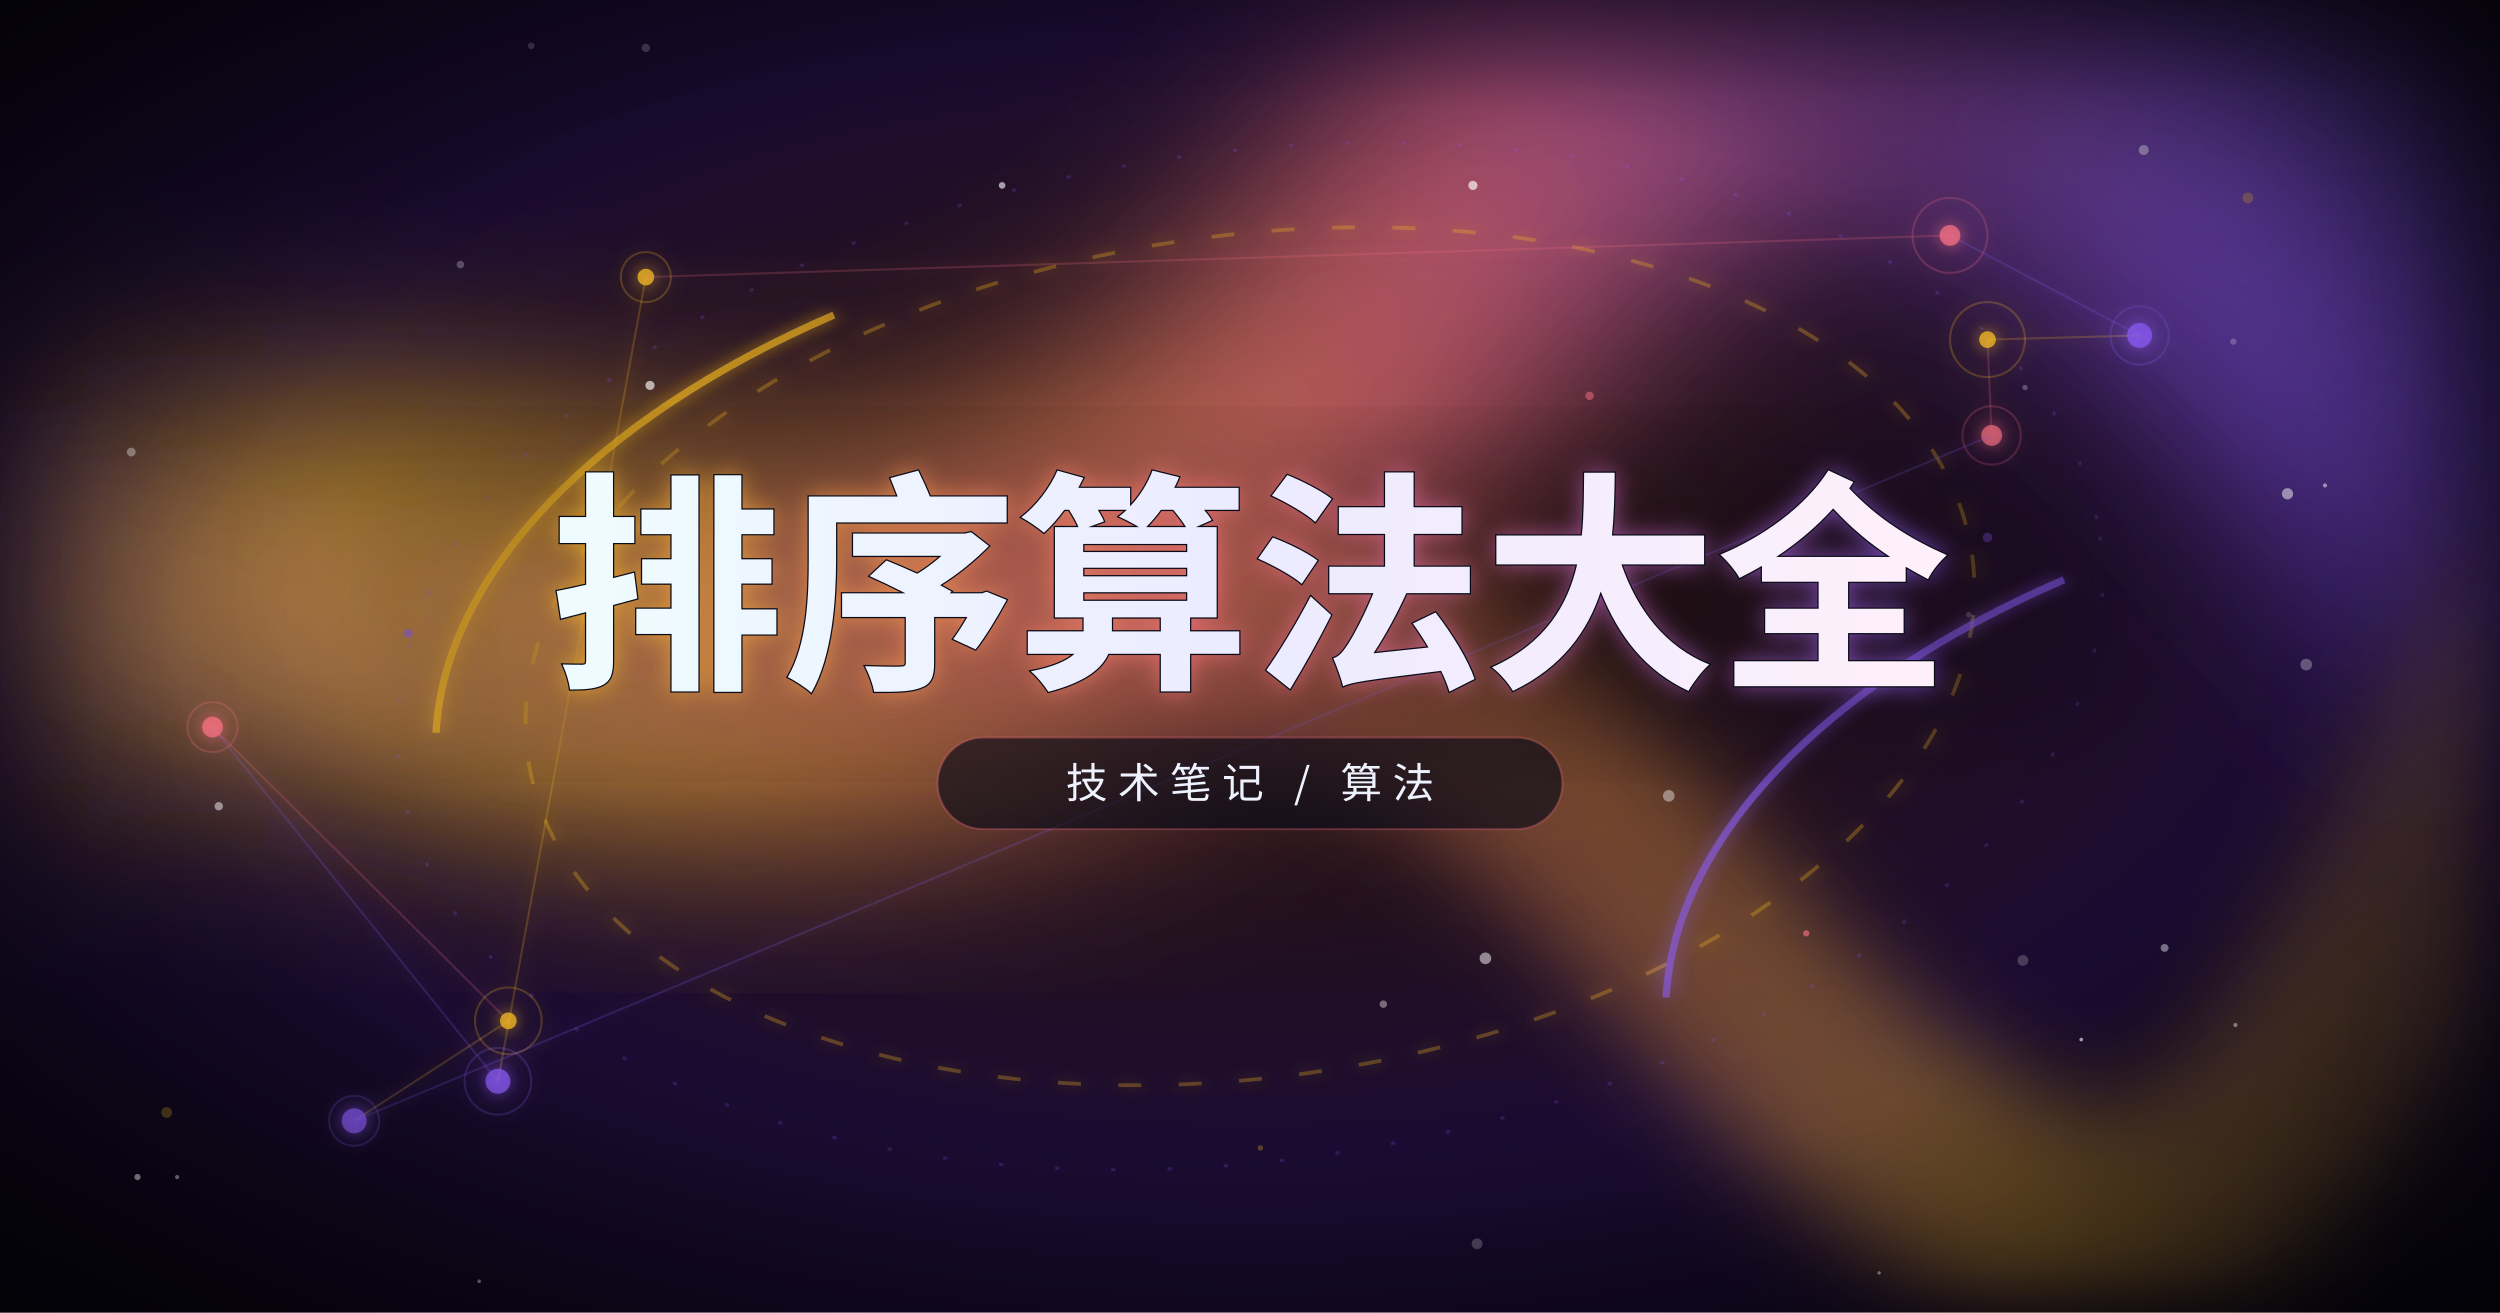
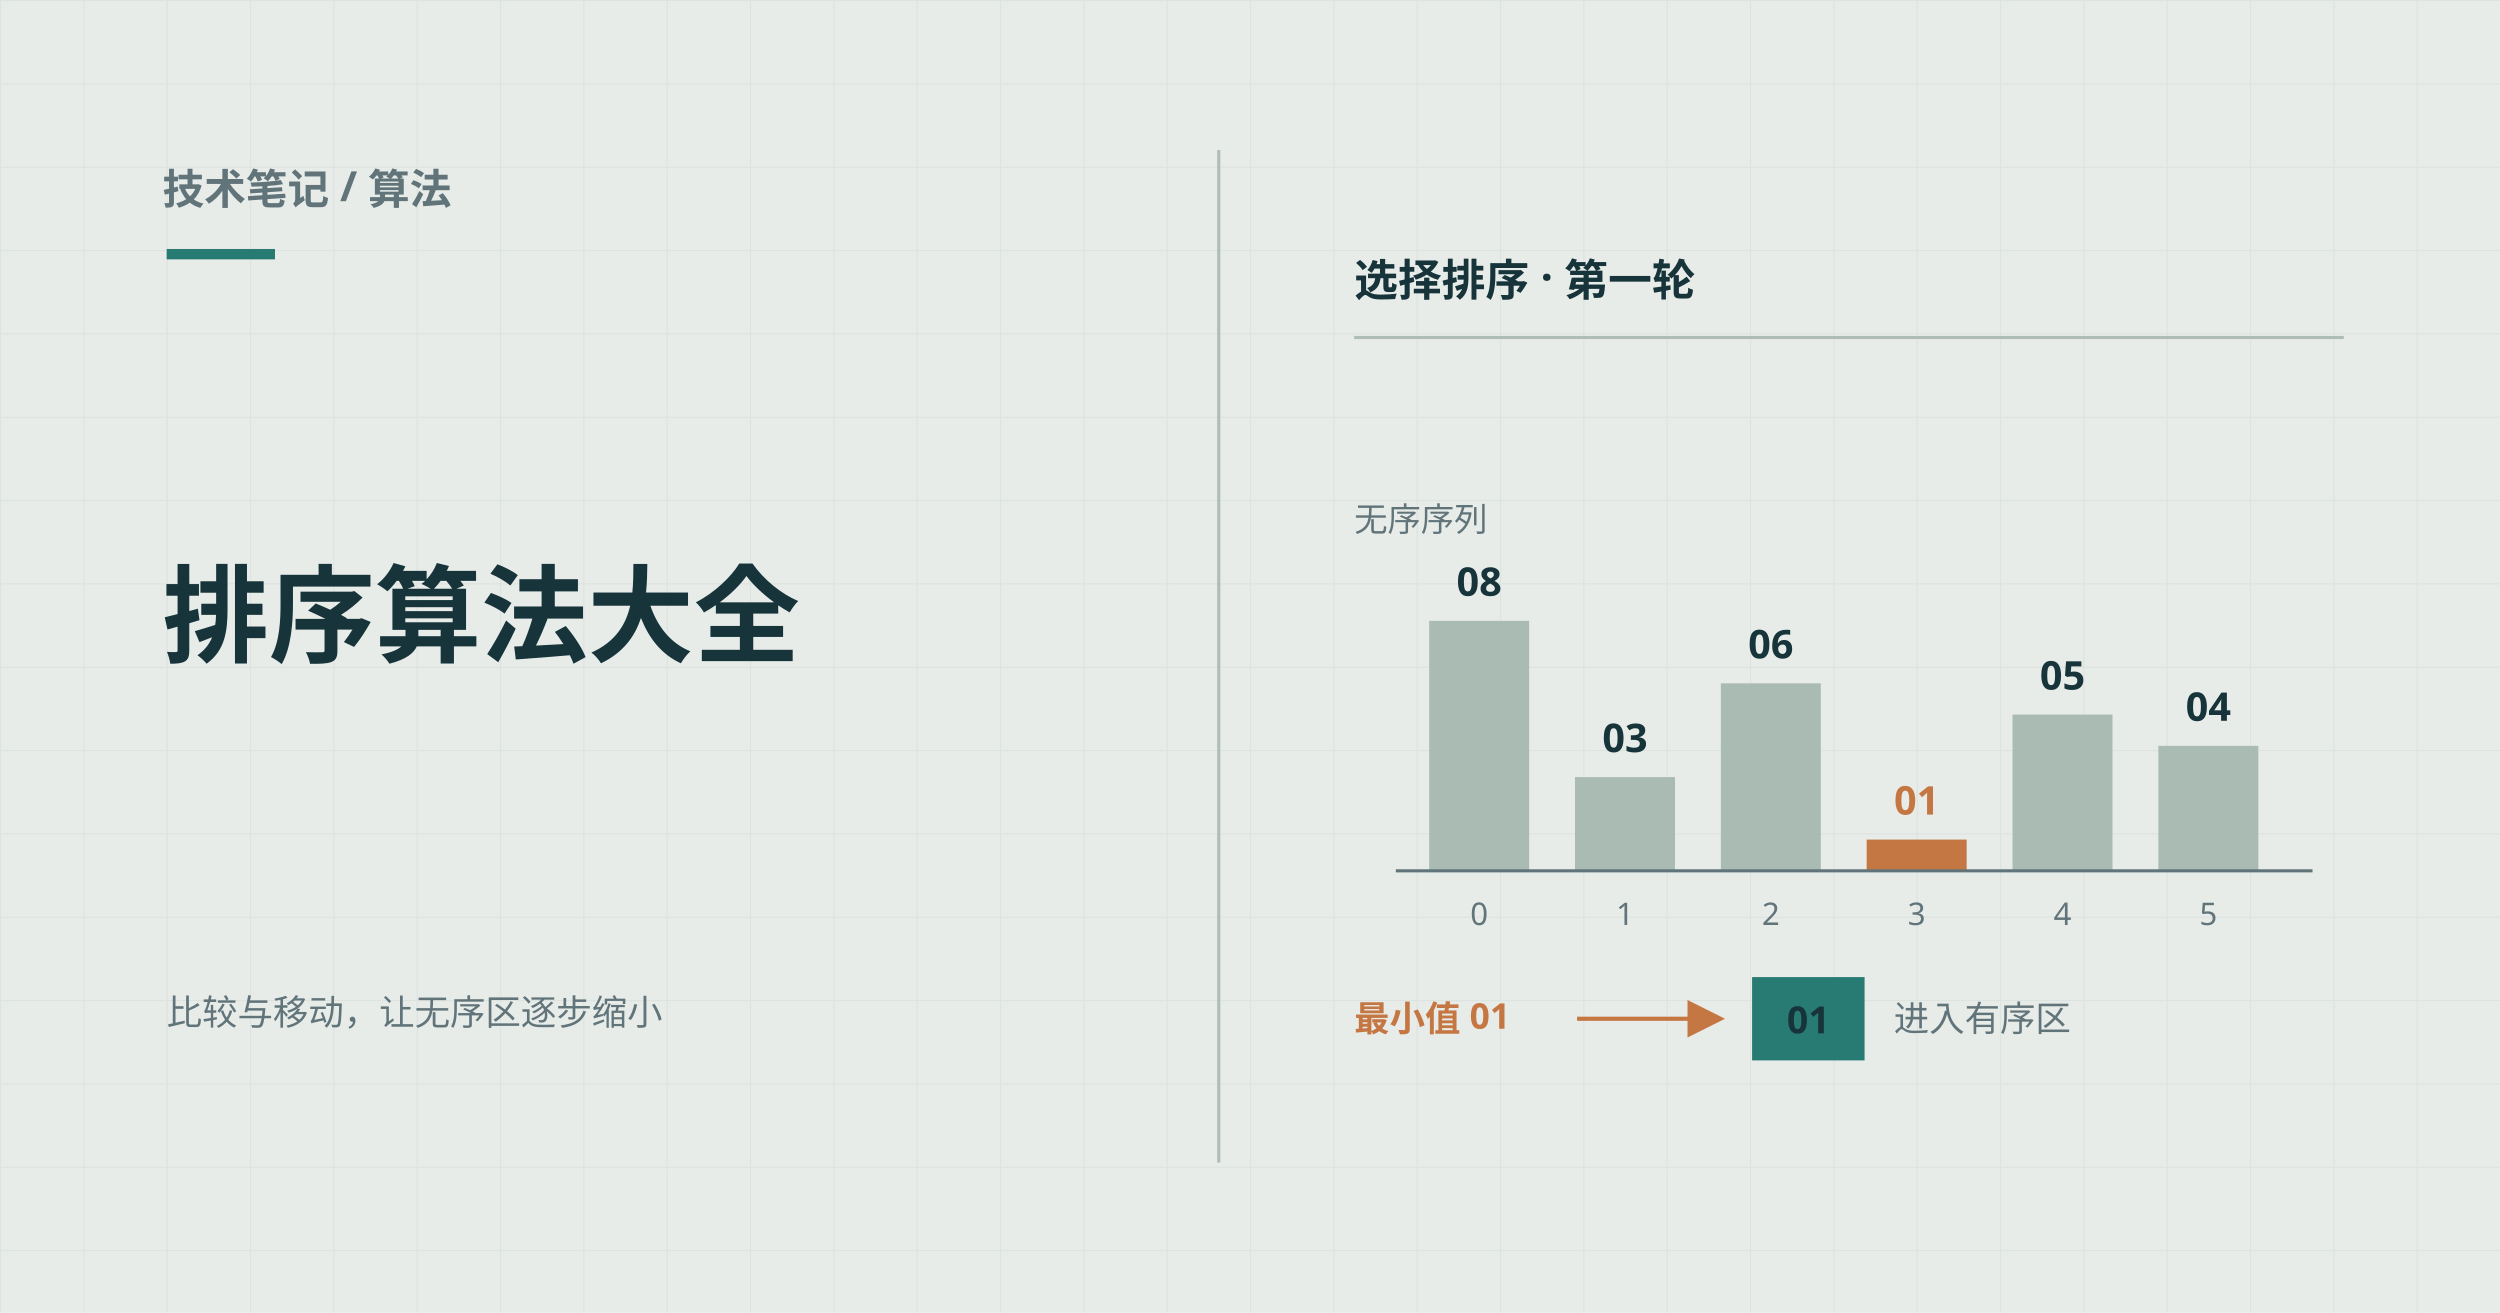
- <svg xmlns="http://www.w3.org/2000/svg" width="1200" height="630" viewBox="0 0 1200 630">
+ <svg xmlns="http://www.w3.org/2000/svg" width="1200" height="630" viewBox="0 0 1200 630" role="img" aria-labelledby="coverTitle coverDesc">
  <defs>
-     <radialGradient id="bg" cx="50%" cy="45%" r="82%">
-       <stop stop-color="#2b1705" />
-       <stop offset=".52" stop-color="#1b0b31" />
-       <stop offset="1" stop-color="#02030a" />
-     </radialGradient>
-     <linearGradient id="auroraA" x1="0" y1="0" x2="1" y2="0">
-       <stop stop-color="#fbbf24" stop-opacity="0" />
-       <stop offset=".25" stop-color="#fbbf24" stop-opacity=".82" />
-       <stop offset=".56" stop-color="#fb7185" stop-opacity=".70" />
-       <stop offset=".82" stop-color="#8b5cf6" stop-opacity=".72" />
-       <stop offset="1" stop-color="#8b5cf6" stop-opacity="0" />
-     </linearGradient>
-     <linearGradient id="auroraB" x1="0" y1="0" x2="1" y2="0">
-       <stop stop-color="#8b5cf6" stop-opacity="0" />
-       <stop offset=".42" stop-color="#fb7185" stop-opacity=".56" />
-       <stop offset=".75" stop-color="#fbbf24" stop-opacity=".58" />
-       <stop offset="1" stop-color="#fbbf24" stop-opacity="0" />
-     </linearGradient>
-     <linearGradient id="neonGradient" x1="0" y1="0" x2="1" y2="0">
-       <stop stop-color="#fbbf24" />
-       <stop offset=".5" stop-color="#fb7185" />
-       <stop offset="1" stop-color="#8b5cf6" />
-     </linearGradient>
-     <linearGradient id="titleGradient" x1="0" y1="0" x2="1" y2="0">
-       <stop stop-color="#effcff" />
-       <stop offset=".5" stop-color="#ecebff" />
-       <stop offset="1" stop-color="#fff0fb" />
-     </linearGradient>
-     <linearGradient id="prismGradient" x1="0" y1="0" x2="1" y2="1">
-       <stop stop-color="#fbbf24" stop-opacity=".48" />
-       <stop offset=".5" stop-color="#fb7185" stop-opacity=".10" />
-       <stop offset="1" stop-color="#8b5cf6" stop-opacity=".44" />
-     </linearGradient>
-     <linearGradient id="glassGradient" x1="0" y1="0" x2="1" y2="1">
-       <stop stop-color="#fff" stop-opacity=".13" />
-       <stop offset=".48" stop-color="#fff" stop-opacity=".035" />
-       <stop offset="1" stop-color="#fb7185" stop-opacity=".12" />
-     </linearGradient>
-     <filter id="blur48">
-       <feGaussianBlur stdDeviation="48" />
-     </filter>
-     <filter id="blur22">
-       <feGaussianBlur stdDeviation="22" />
-     </filter>
-     <filter id="lineGlow">
-       <feGaussianBlur stdDeviation="4" result="b" />
-       <feMerge>
-         <feMergeNode in="b" />
-         <feMergeNode in="SourceGraphic" />
-       </feMerge>
-     </filter>
-     <filter id="softGlow">
-       <feGaussianBlur stdDeviation="3" result="b" />
-       <feMerge>
-         <feMergeNode in="b" />
-         <feMergeNode in="SourceGraphic" />
-       </feMerge>
-     </filter>
-     <filter id="titleGlow" x="-30%" y="-50%" width="160%" height="200%">
-       <feGaussianBlur stdDeviation="6" />
-     </filter>
-     <radialGradient id="vignette" cx="50%" cy="50%" r="73%">
-       <stop offset=".58" stop-color="#000" stop-opacity="0" />
-       <stop offset="1" stop-color="#000" stop-opacity=".70" />
-     </radialGradient>
+     <pattern id="grid" width="40" height="40" patternUnits="userSpaceOnUse">
+       <path d="M40 0H0V40" fill="none" stroke="#AEBDB7" stroke-width="1" opacity=".20" />
+     </pattern>
+     <marker id="tealArrow" markerWidth="9" markerHeight="9" refX="7" refY="4.5" orient="auto">
+       <path d="M0 0L9 4.5L0 9Z" fill="#287B73" />
+     </marker>
+     <marker id="orangeArrow" markerWidth="9" markerHeight="9" refX="7" refY="4.5" orient="auto">
+       <path d="M0 0L9 4.5L0 9Z" fill="#C47743" />
+     </marker>
  </defs>
-   <rect width="1200" height="630" fill="url(#bg)" />
-   <path d="M-160 426 C100 70 360 520 660 162 S1060 90 1360 433" fill="none" stroke="url(#auroraA)" stroke-width="172" filter="url(#blur48)" opacity=".94" />
-   <path d="M-100 167 C220 500 500 90 800 436 S1110 465 1320 140" fill="none" stroke="url(#auroraB)" stroke-width="105" filter="url(#blur22)" opacity=".64" />
-   <circle cx="1079" cy="95" r="2.6" fill="#fbbf24" opacity="0.32" />
-   <circle cx="310" cy="23" r="2.0" fill="#ffffff" opacity="0.22" />
-   <circle cx="105" cy="387" r="2.0" fill="#ffffff" opacity="0.49" />
-   <circle cx="1098" cy="237" r="2.7" fill="#ffffff" opacity="0.49" />
-   <circle cx="1116" cy="233" r="1.0" fill="#ffffff" opacity="0.53" />
-   <circle cx="954" cy="258" r="2.3" fill="#8b5cf6" opacity="0.35" />
-   <circle cx="801" cy="382" r="2.8" fill="#ffffff" opacity="0.41" />
-   <circle cx="902" cy="611" r="0.8" fill="#ffffff" opacity="0.53" />
-   <circle cx="709" cy="597" r="2.6" fill="#ffffff" opacity="0.22" />
-   <circle cx="972" cy="186" r="1.3" fill="#ffffff" opacity="0.25" />
-   <circle cx="867" cy="448" r="1.5" fill="#fb7185" opacity="0.64" />
-   <circle cx="85" cy="565" r="1.0" fill="#ffffff" opacity="0.56" />
-   <circle cx="481" cy="89" r="1.6" fill="#ffffff" opacity="0.60" />
-   <circle cx="1073" cy="492" r="1.0" fill="#ffffff" opacity="0.48" />
-   <circle cx="63" cy="217" r="2.1" fill="#ffffff" opacity="0.39" />
-   <circle cx="80" cy="534" r="2.6" fill="#fbbf24" opacity="0.32" />
-   <circle cx="255" cy="22" r="1.6" fill="#ffffff" opacity="0.22" />
-   <circle cx="1029" cy="72" r="2.4" fill="#ffffff" opacity="0.43" />
-   <circle cx="1107" cy="319" r="2.8" fill="#ffffff" opacity="0.29" />
-   <circle cx="945" cy="295" r="1.3" fill="#ffffff" opacity="0.18" />
-   <circle cx="196" cy="304" r="2.2" fill="#8b5cf6" opacity="0.54" />
-   <circle cx="1039" cy="455" r="1.9" fill="#ffffff" opacity="0.41" />
-   <circle cx="312" cy="185" r="2.2" fill="#ffffff" opacity="0.63" />
-   <circle cx="230" cy="615" r="0.9" fill="#ffffff" opacity="0.46" />
-   <circle cx="713" cy="460" r="2.8" fill="#ffffff" opacity="0.50" />
-   <circle cx="763" cy="190" r="2.0" fill="#fb7185" opacity="0.50" />
-   <circle cx="971" cy="461" r="2.6" fill="#ffffff" opacity="0.20" />
-   <circle cx="221" cy="127" r="1.8" fill="#ffffff" opacity="0.26" />
-   <circle cx="664" cy="482" r="1.8" fill="#ffffff" opacity="0.38" />
-   <circle cx="1072" cy="164" r="1.5" fill="#ffffff" opacity="0.25" />
-   <circle cx="605" cy="551" r="1.3" fill="#fbbf24" opacity="0.29" />
-   <circle cx="66" cy="565" r="1.5" fill="#ffffff" opacity="0.68" />
-   <circle cx="707" cy="89" r="2.2" fill="#ffffff" opacity="0.65" />
-   <circle cx="999" cy="499" r="0.9" fill="#ffffff" opacity="0.61" />
-   <g transform="translate(600 315) rotate(-8)" fill="none" filter="url(#lineGlow)">
-     <ellipse rx="350" ry="202" stroke="#fbbf24" stroke-opacity=".28" stroke-width="1.8" stroke-dasharray="11 18" />
-     <ellipse rx="412" ry="242" stroke="#8b5cf6" stroke-opacity=".20" stroke-width="1.5" stroke-dasharray="2 25" />
-     <path d="M-392 -18 A395 218 0 0 1 -175 -190" stroke="#fbbf24" stroke-width="3.5" opacity=".58" />
-     <path d="M175 190 A395 218 0 0 1 392 18" stroke="#8b5cf6" stroke-width="3.5" opacity=".58" />
-   </g>
-   <g filter="url(#lineGlow)">
-     <line x1="310" y1="133" x2="239" y2="519" stroke="#fbbf24" stroke-opacity=".20" />
-     <circle cx="310" cy="133" r="4" fill="#fbbf24" opacity=".72" />
-     <circle cx="310" cy="133" r="12" fill="none" stroke="#fbbf24" stroke-opacity=".22" />
-     <line x1="956" y1="209" x2="954" y2="163" stroke="#fb7185" stroke-opacity=".20" />
-     <circle cx="956" cy="209" r="5" fill="#fb7185" opacity=".72" />
-     <circle cx="956" cy="209" r="14" fill="none" stroke="#fb7185" stroke-opacity=".22" />
-     <line x1="239" y1="519" x2="102" y2="349" stroke="#8b5cf6" stroke-opacity=".20" />
-     <circle cx="239" cy="519" r="6" fill="#8b5cf6" opacity=".72" />
-     <circle cx="239" cy="519" r="16" fill="none" stroke="#8b5cf6" stroke-opacity=".22" />
-     <line x1="954" y1="163" x2="1027" y2="161" stroke="#fbbf24" stroke-opacity=".20" />
-     <circle cx="954" cy="163" r="4" fill="#fbbf24" opacity=".72" />
-     <circle cx="954" cy="163" r="18" fill="none" stroke="#fbbf24" stroke-opacity=".22" />
-     <line x1="102" y1="349" x2="244" y2="490" stroke="#fb7185" stroke-opacity=".20" />
-     <circle cx="102" cy="349" r="5" fill="#fb7185" opacity=".72" />
-     <circle cx="102" cy="349" r="12" fill="none" stroke="#fb7185" stroke-opacity=".22" />
-     <line x1="1027" y1="161" x2="936" y2="113" stroke="#8b5cf6" stroke-opacity=".20" />
-     <circle cx="1027" cy="161" r="6" fill="#8b5cf6" opacity=".72" />
-     <circle cx="1027" cy="161" r="14" fill="none" stroke="#8b5cf6" stroke-opacity=".22" />
-     <line x1="244" y1="490" x2="170" y2="538" stroke="#fbbf24" stroke-opacity=".20" />
-     <circle cx="244" cy="490" r="4" fill="#fbbf24" opacity=".72" />
-     <circle cx="244" cy="490" r="16" fill="none" stroke="#fbbf24" stroke-opacity=".22" />
-     <line x1="936" y1="113" x2="310" y2="133" stroke="#fb7185" stroke-opacity=".20" />
-     <circle cx="936" cy="113" r="5" fill="#fb7185" opacity=".72" />
-     <circle cx="936" cy="113" r="18" fill="none" stroke="#fb7185" stroke-opacity=".22" />
-     <line x1="170" y1="538" x2="956" y2="209" stroke="#8b5cf6" stroke-opacity=".20" />
-     <circle cx="170" cy="538" r="6" fill="#8b5cf6" opacity=".72" />
-     <circle cx="170" cy="538" r="12" fill="none" stroke="#8b5cf6" stroke-opacity=".22" />
-   </g>
-   <rect x="170" y="210" width="860" height="150" rx="75" fill="#02040c" opacity=".18" filter="url(#blur22)" />
-   <text x="600" y="322" font-family="'PingFang SC','Microsoft YaHei','Noto Sans CJK SC',sans-serif" font-size="112" font-weight="900" fill="url(#neonGradient)" opacity=".72" text-anchor="middle" filter="url(#titleGlow)">排序算法大全</text>
-   <text x="600" y="322" font-family="'PingFang SC','Microsoft YaHei','Noto Sans CJK SC',sans-serif" font-size="112" font-weight="900" fill="url(#titleGradient)" stroke="#090b18" stroke-width="1.2" paint-order="stroke" text-anchor="middle">排序算法大全</text>
-   <rect x="450" y="354" width="300" height="44" rx="22" fill="#070a18" opacity=".64" stroke="#fb7185" stroke-opacity=".42" />
-   <text x="600" y="383" font-family="'PingFang SC','Microsoft YaHei','Noto Sans CJK SC',sans-serif" font-size="20" fill="#eef2ff" text-anchor="middle" letter-spacing="5">技术笔记 / 算法</text>
-   <rect width="1200" height="630" fill="url(#vignette)" pointer-events="none" />
+   <rect width="1200" height="630" fill="#E8ECE9" />
+   <rect width="1200" height="630" fill="url(#grid)" />
+   <path d="M585 72V558" stroke="#AEBDB7" stroke-width="1.5" />
+   <text x="78" y="98" fill="#61747A" font-family="'Microsoft YaHei','Noto Sans SC',sans-serif" font-size="20" font-weight="600" text-anchor="start">技术笔记 / 算法</text>
+   <path d="M80 122H132" stroke="#287B73" stroke-width="5" />
+   <text x="78" y="314.0" fill="#17343B" font-family="'Microsoft YaHei','Noto Sans SC',sans-serif" font-size="51" font-weight="700" text-anchor="start">排序算法大全</text>
+   <text x="80" y="492" fill="#61747A" font-family="'Microsoft YaHei','Noto Sans SC',sans-serif" font-size="17" font-weight="500" text-anchor="start">比较与移动，让无序区逐步缩小</text>
+   <text x="650" y="142" fill="#17343B" font-family="'Microsoft YaHei','Noto Sans SC',sans-serif" font-size="21" font-weight="650" text-anchor="start">选择排序 · 第一轮</text>
+   <path d="M650 162L1125 162" fill="none" stroke="#AEBDB7" stroke-width="1.5" />
+   <text x="650" y="255" fill="#61747A" font-family="'Microsoft YaHei','Noto Sans SC',sans-serif" font-size="16" font-weight="500" text-anchor="start">无序序列</text>
+   <text x="710" y="286" fill="#17343B" font-family="'Microsoft YaHei','Noto Sans SC',sans-serif" font-size="19" font-weight="650" text-anchor="middle">08</text>
+   <rect x="686" y="298" width="48" height="120" fill="#AABBB4" />
+   <text x="710" y="444" fill="#61747A" font-family="'Microsoft YaHei','Noto Sans SC',sans-serif" font-size="15" font-weight="400" text-anchor="middle">0</text>
+   <text x="780" y="361" fill="#17343B" font-family="'Microsoft YaHei','Noto Sans SC',sans-serif" font-size="19" font-weight="650" text-anchor="middle">03</text>
+   <rect x="756" y="373" width="48" height="45" fill="#AABBB4" />
+   <text x="780" y="444" fill="#61747A" font-family="'Microsoft YaHei','Noto Sans SC',sans-serif" font-size="15" font-weight="400" text-anchor="middle">1</text>
+   <text x="850" y="316" fill="#17343B" font-family="'Microsoft YaHei','Noto Sans SC',sans-serif" font-size="19" font-weight="650" text-anchor="middle">06</text>
+   <rect x="826" y="328" width="48" height="90" fill="#AABBB4" />
+   <text x="850" y="444" fill="#61747A" font-family="'Microsoft YaHei','Noto Sans SC',sans-serif" font-size="15" font-weight="400" text-anchor="middle">2</text>
+   <text x="920" y="391" fill="#C47743" font-family="'Microsoft YaHei','Noto Sans SC',sans-serif" font-size="19" font-weight="650" text-anchor="middle">01</text>
+   <rect x="896" y="403" width="48" height="15" fill="#C47743" />
+   <text x="920" y="444" fill="#61747A" font-family="'Microsoft YaHei','Noto Sans SC',sans-serif" font-size="15" font-weight="400" text-anchor="middle">3</text>
+   <text x="990" y="331" fill="#17343B" font-family="'Microsoft YaHei','Noto Sans SC',sans-serif" font-size="19" font-weight="650" text-anchor="middle">05</text>
+   <rect x="966" y="343" width="48" height="75" fill="#AABBB4" />
+   <text x="990" y="444" fill="#61747A" font-family="'Microsoft YaHei','Noto Sans SC',sans-serif" font-size="15" font-weight="400" text-anchor="middle">4</text>
+   <text x="1060" y="346" fill="#17343B" font-family="'Microsoft YaHei','Noto Sans SC',sans-serif" font-size="19" font-weight="650" text-anchor="middle">04</text>
+   <rect x="1036" y="358" width="48" height="60" fill="#AABBB4" />
+   <text x="1060" y="444" fill="#61747A" font-family="'Microsoft YaHei','Noto Sans SC',sans-serif" font-size="15" font-weight="400" text-anchor="middle">5</text>
+   <path d="M670 418L1110 418" fill="none" stroke="#61747A" stroke-width="1.5" />
+   <text x="650" y="495" fill="#C47743" font-family="'Microsoft YaHei','Noto Sans SC',sans-serif" font-size="17" font-weight="650" text-anchor="start">最小值 01</text>
+   <path d="M757 489L824 489" fill="none" stroke="#C47743" stroke-width="2" marker-end="url(#orangeArrow)" />
+   <rect x="842" y="470" width="52" height="38" fill="#287B73" stroke="#287B73" stroke-width="2" />
+   <text x="868.0" y="496.0" fill="#17343B" font-family="'Microsoft YaHei','Noto Sans SC',sans-serif" font-size="18" font-weight="650" text-anchor="middle">01</text>
+   <text x="909" y="495" fill="#61747A" font-family="'Microsoft YaHei','Noto Sans SC',sans-serif" font-size="17" font-weight="500" text-anchor="start">进入有序区</text>
</svg>
